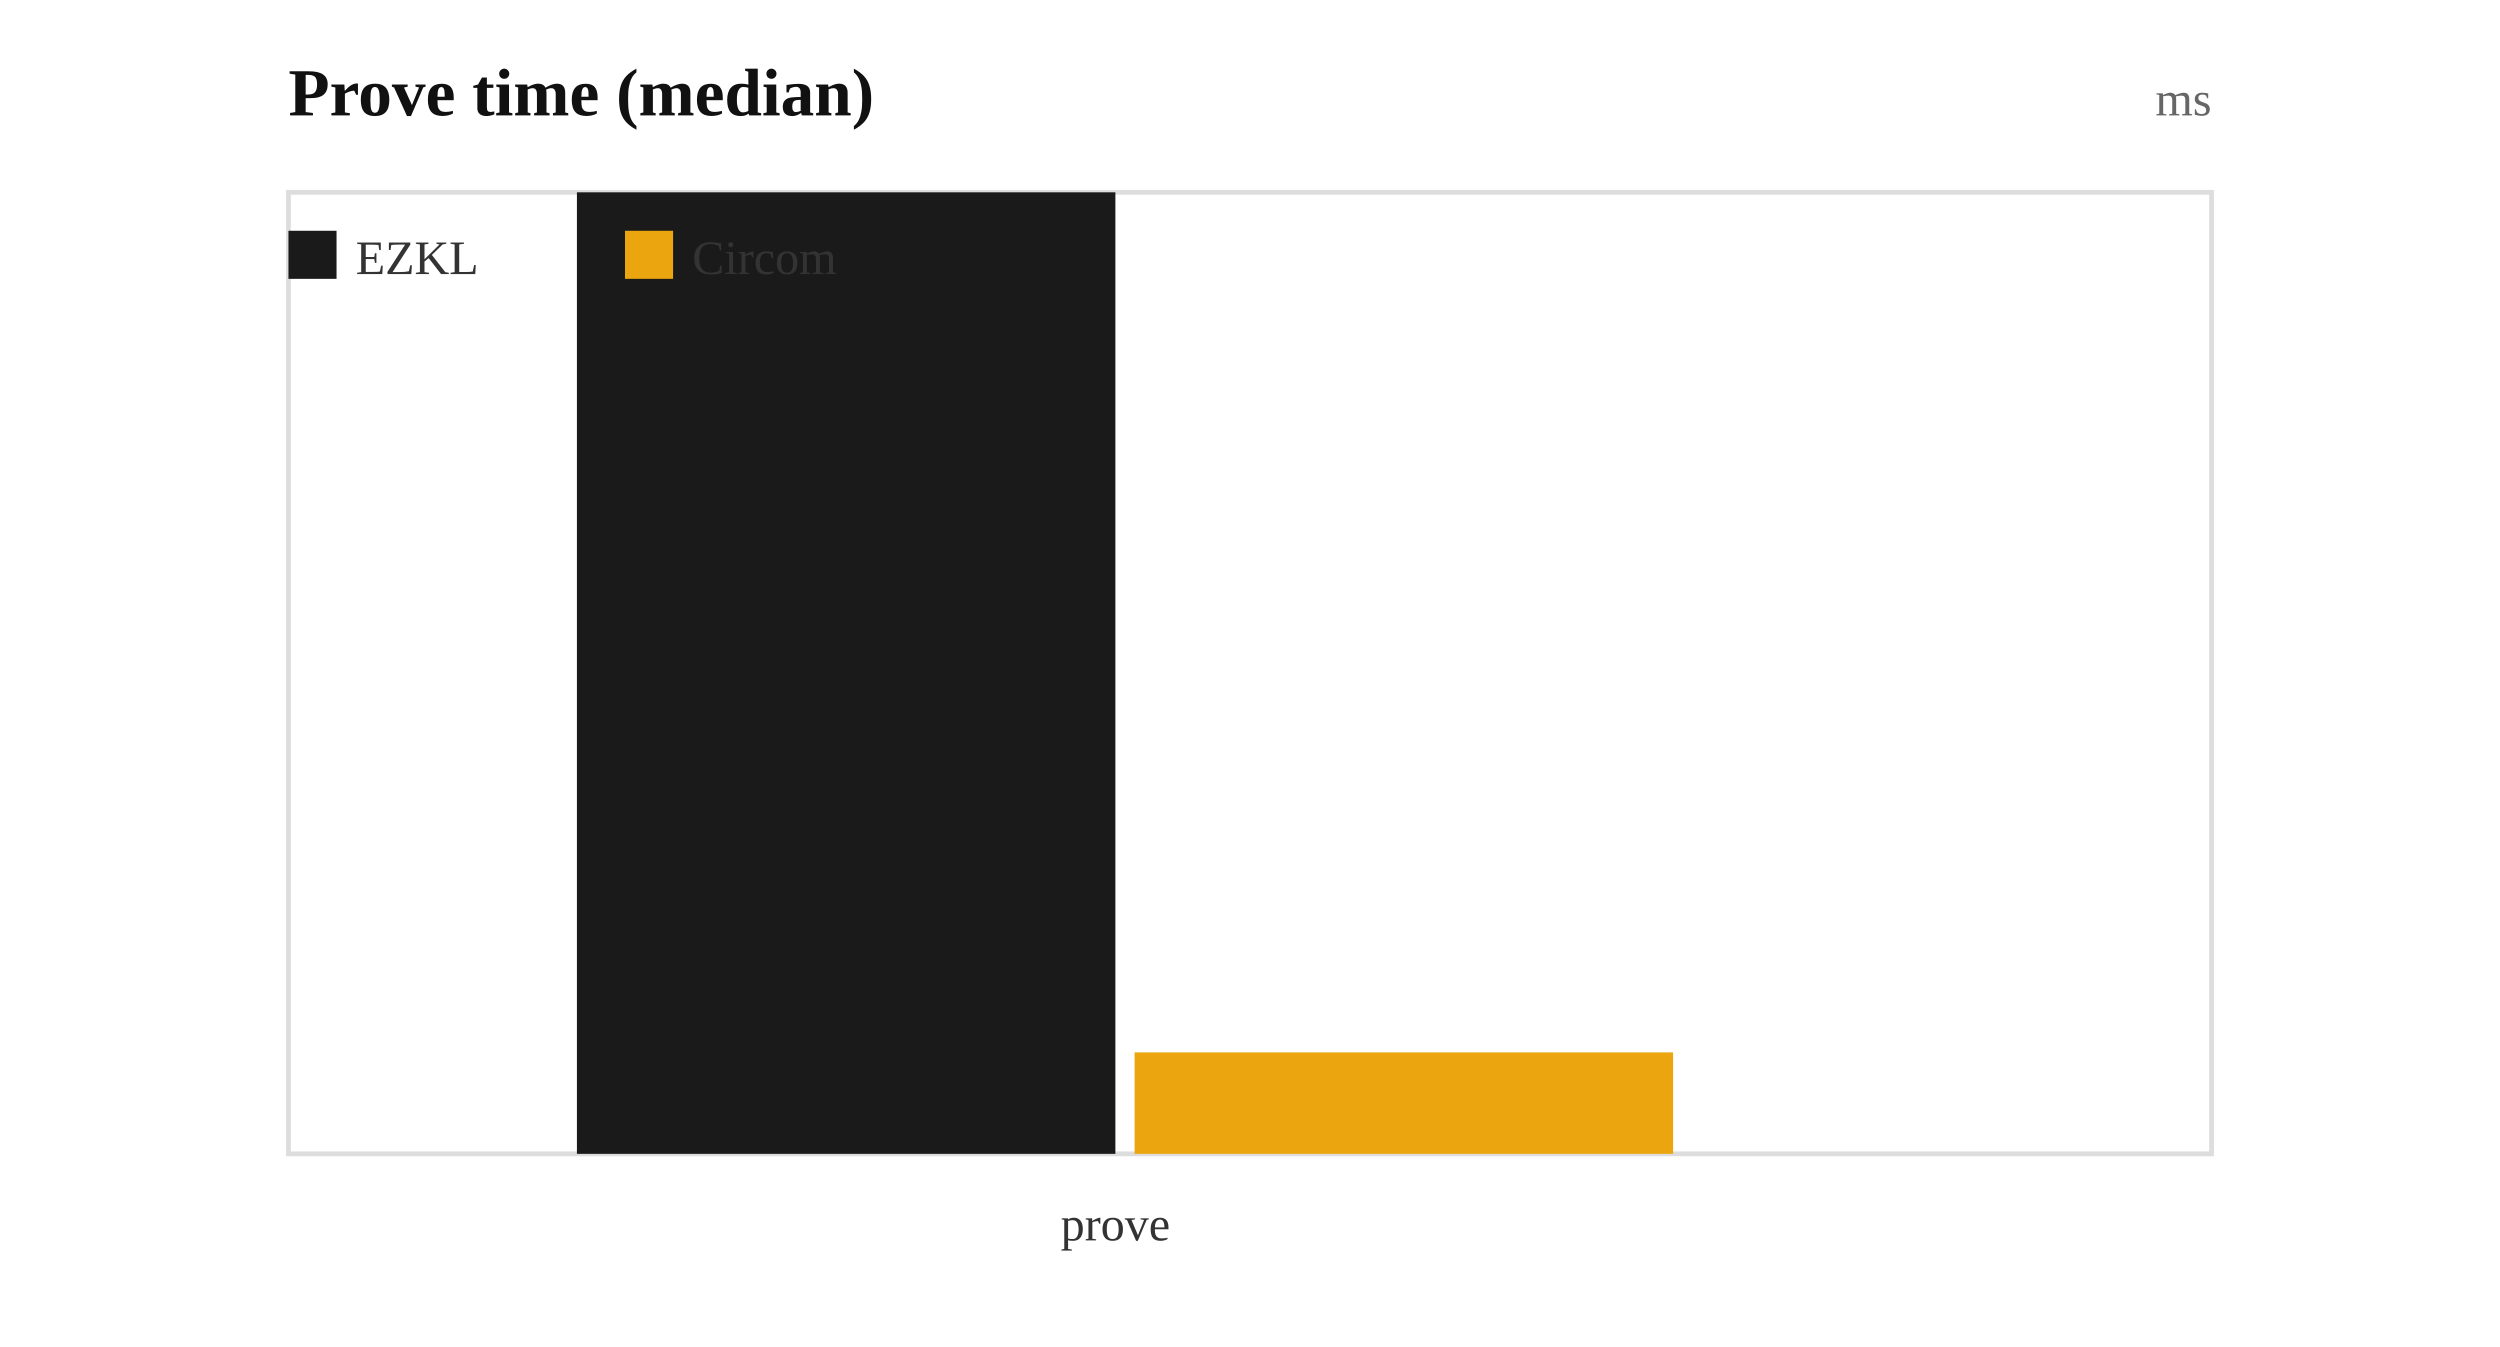
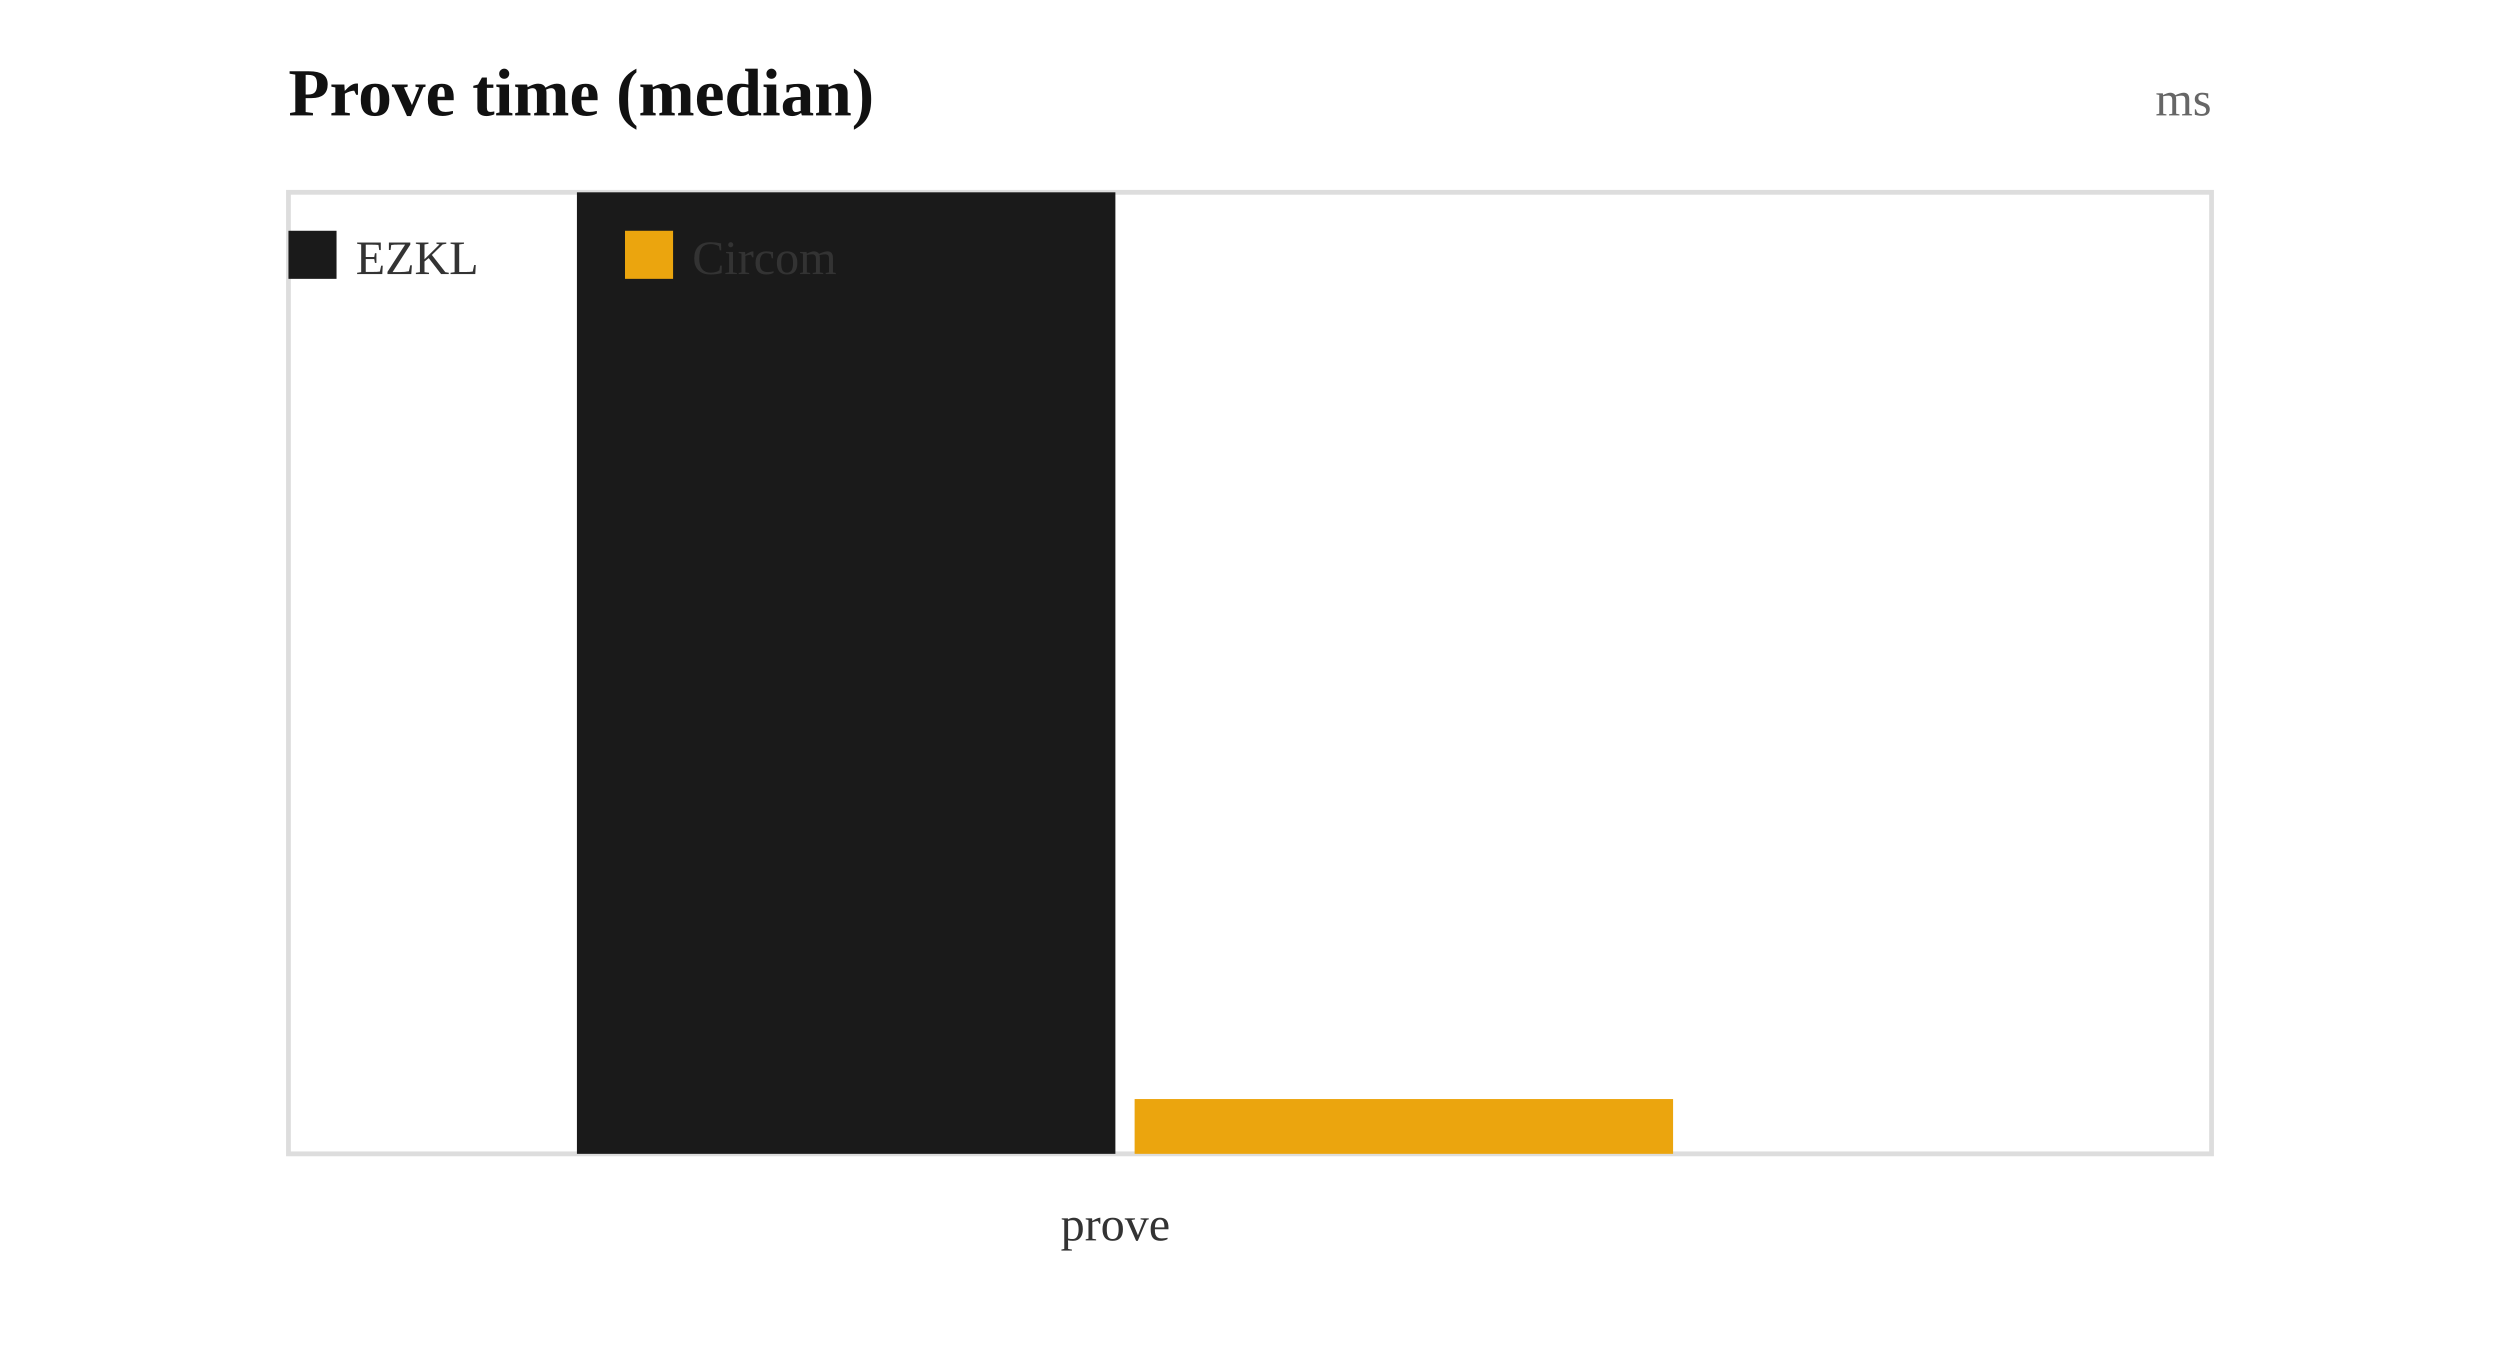
<svg xmlns="http://www.w3.org/2000/svg" width="520" height="280" viewBox="0 0 520 280">
  <text x="60" y="24" font-size="14" font-weight="600" fill="#111">Prove time (median)</text>
  <text x="460" y="24" font-size="10" text-anchor="end" fill="#666">ms</text>
  <rect x="60" y="40" width="400" height="200" fill="none" stroke="#ddd" />
  <rect x="120.0" y="40.0" width="112.0" height="200.0" fill="#1a1a1a" />
-   <rect x="236.0" y="218.9" width="112.0" height="21.1" fill="#eba50e" />
+   <rect x="236.0" y="228.6" width="112.0" height="11.4" fill="#eba50e" />
  <text x="232.0" y="258" font-size="10" text-anchor="middle" fill="#333">prove</text>
  <rect x="60" y="48" width="10" height="10" fill="#1a1a1a" />
  <text x="74" y="57" font-size="10" fill="#333">EZKL</text>
  <rect x="130" y="48" width="10" height="10" fill="#eba50e" />
  <text x="144" y="57" font-size="10" fill="#333">Circom</text>
</svg>
